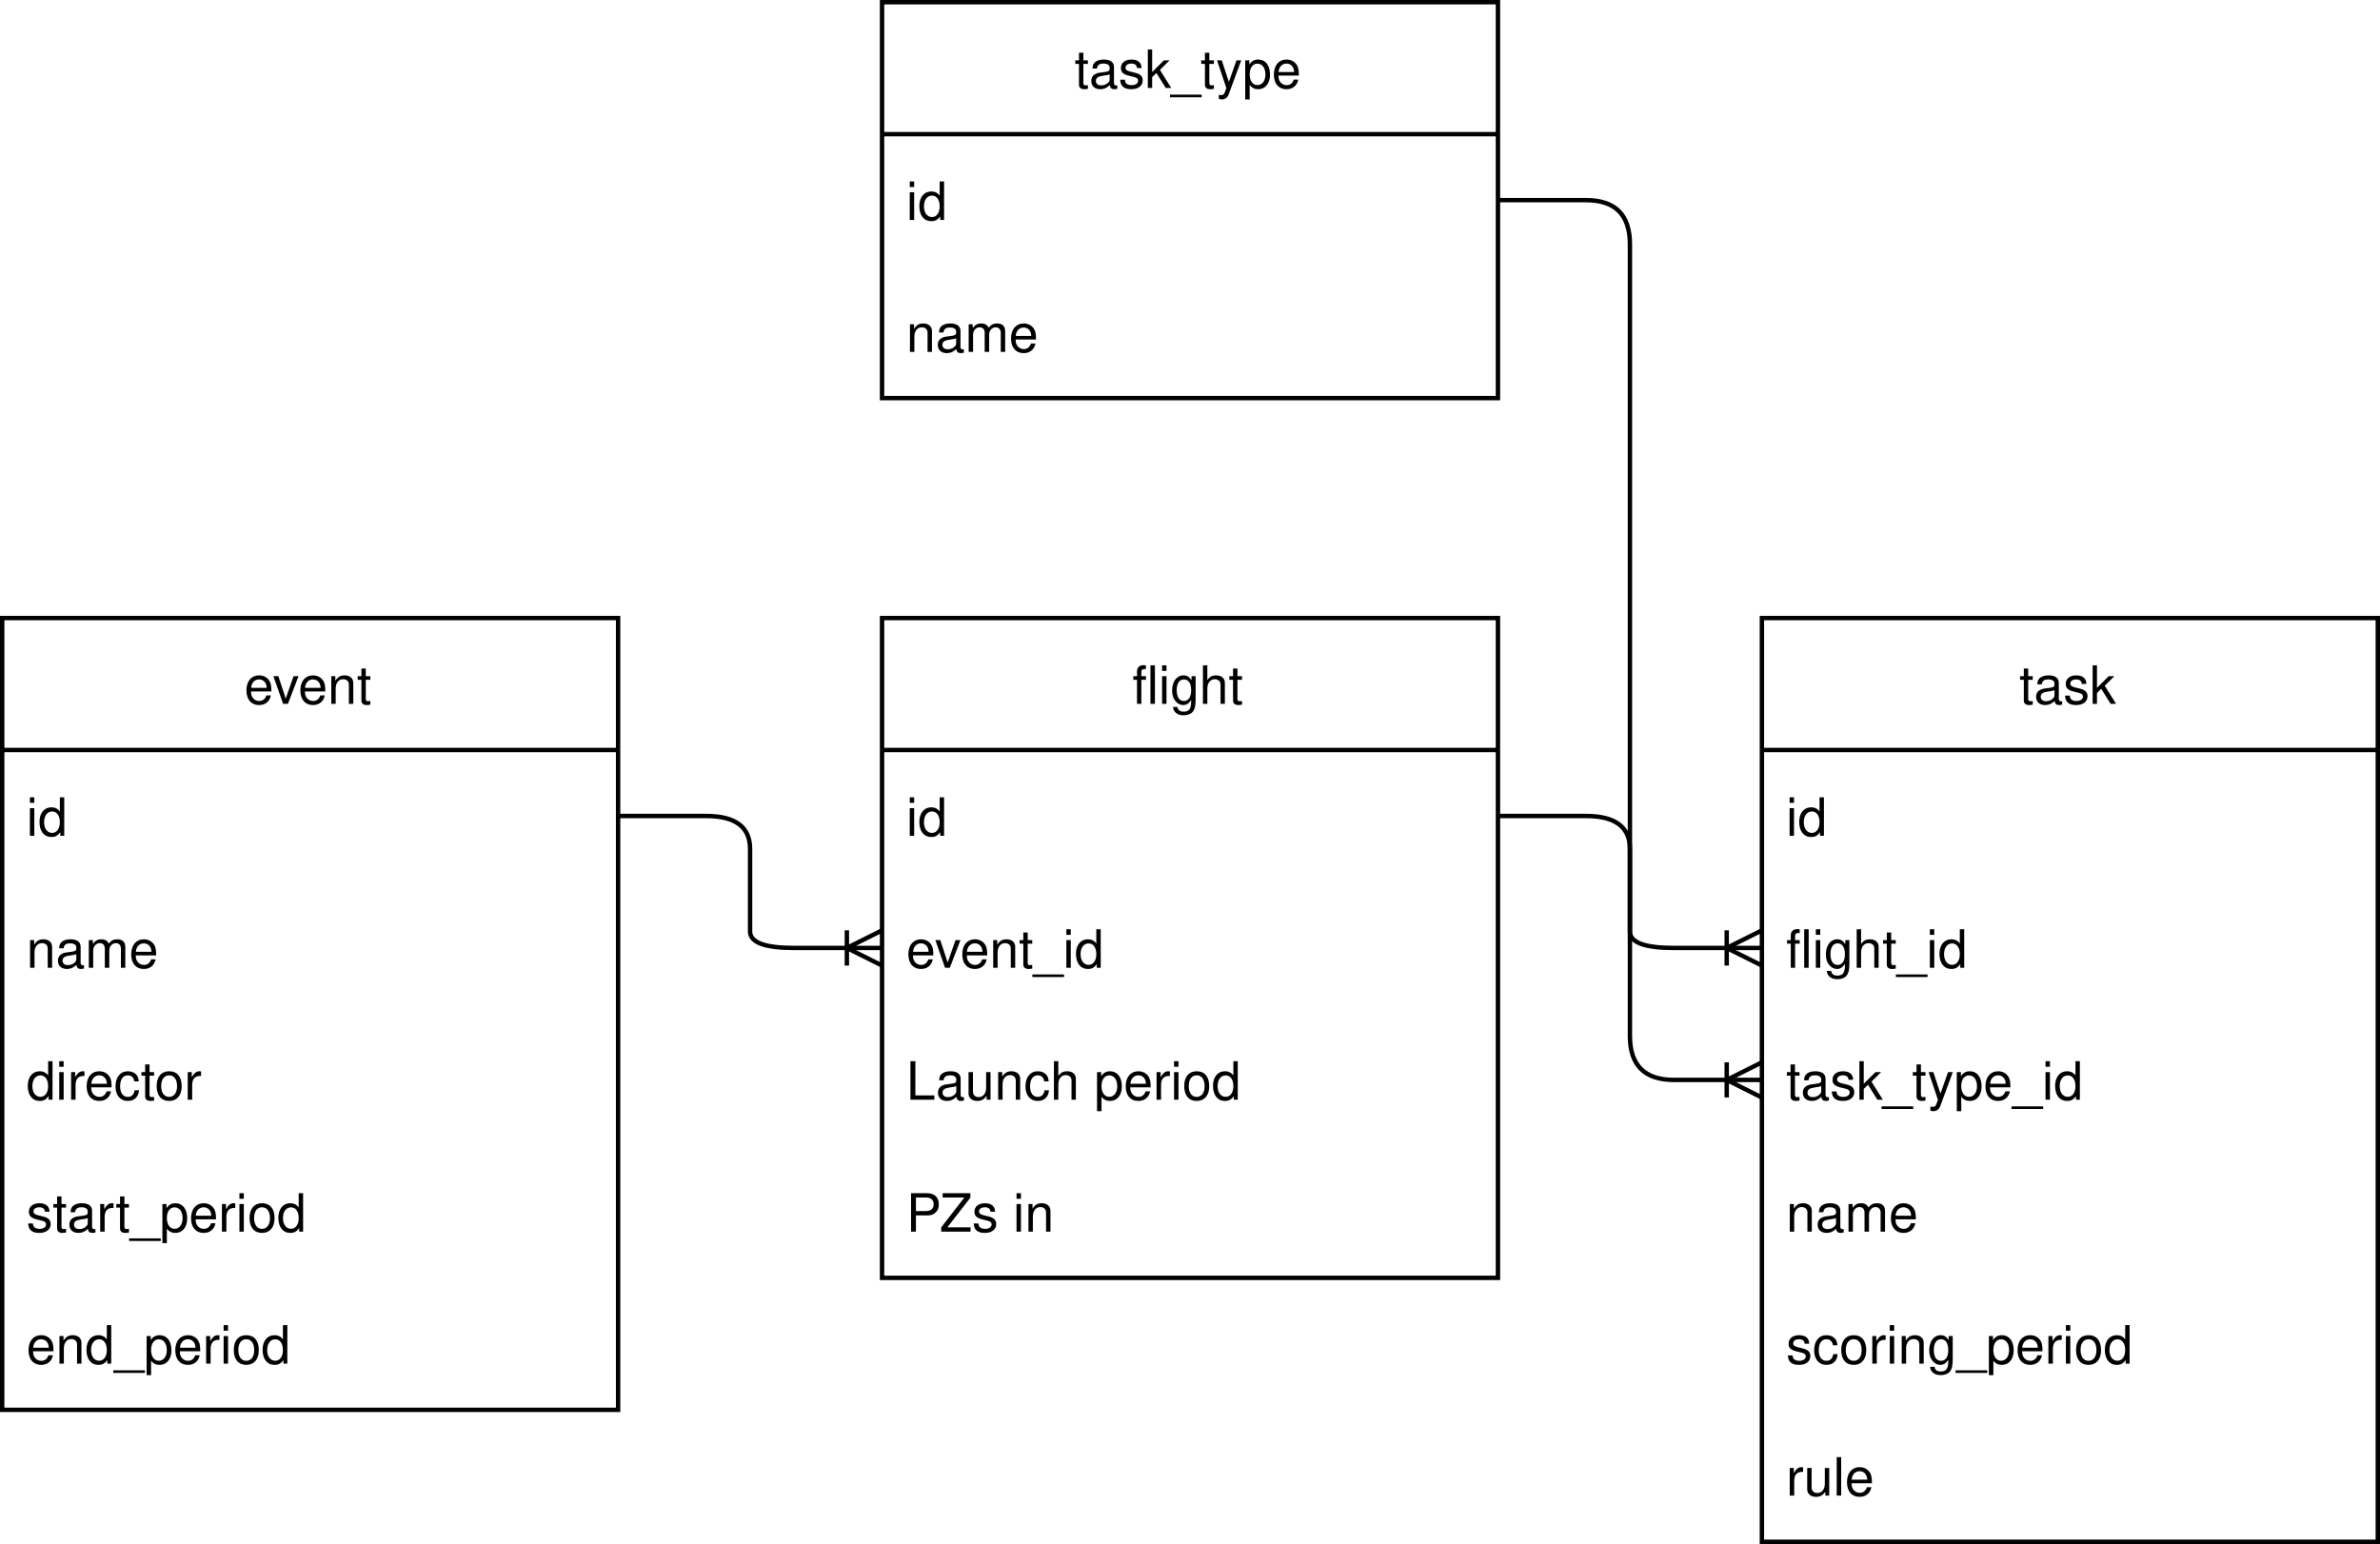
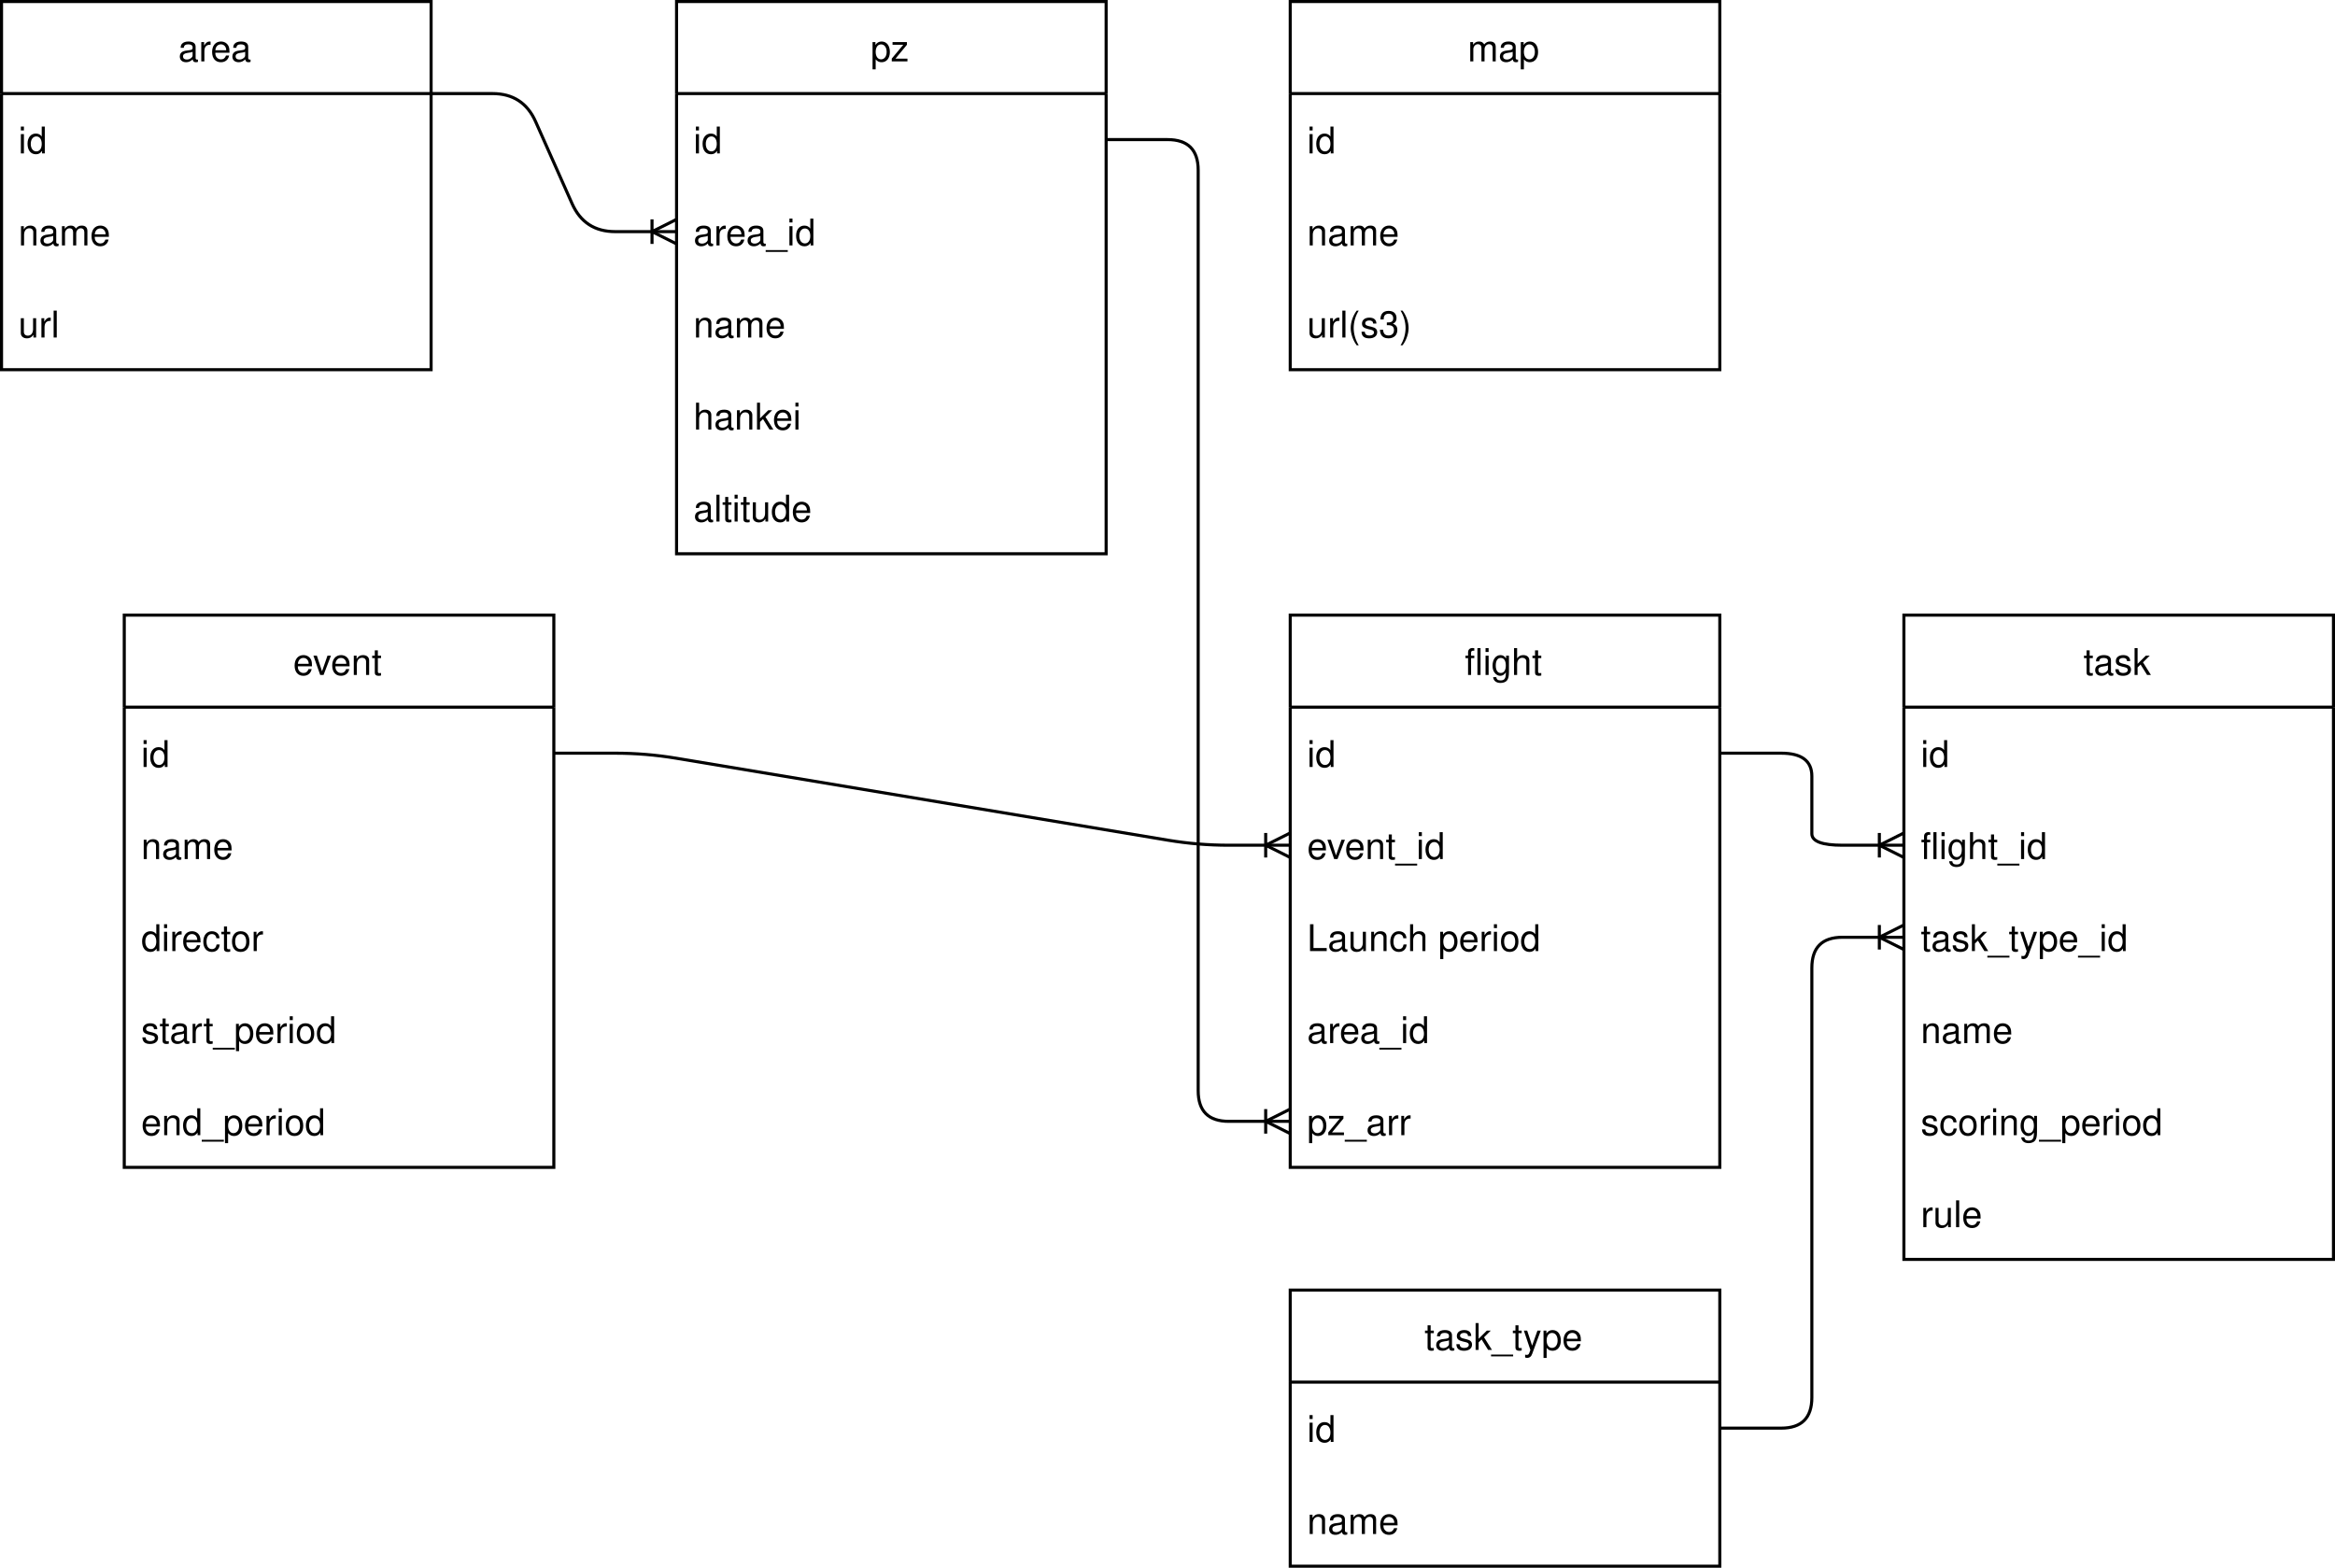
- <svg xmlns="http://www.w3.org/2000/svg" host="65bd71144e" version="1.1" width="541px" height="351px" viewBox="-0.5 -0.5 541 351" content="&lt;mxfile&gt;&lt;diagram id=&quot;SKNtCutMmLc444j5g7GL&quot; name=&quot;ページ1&quot;&gt;7Zrbbts4EIafxrcL65TEl7WTbS8SIEgW6OEmYCVaIkKRBkXHVp++Q4nUiWltVILWQAkYhmd4kMhvTP4caRFs8uNHgXbZA08wXfjL5LgIbhe+H3kefCtHWTuCa792pIIktctrHc/kB9bOpfbuSYKLXkXJOZVk13fGnDEcy54PCcEP/WpbTvtX3aEUW47nGFHb+5kkMqu9N/516/+ESZqZK3tXq7okR6ayHkmRoYQfOq7gbhFsBOey/pUfN5iquTPzUrf79xelzY0JzOQ5DfS8vyG612PDb6ppfXOyNCMuDiSniIG13nImn3XJEuw4IzS5RyXfqysWEsWvxlpnXJAfUB9RKPLAAcVCaqDBslfjWbXUfQpcQJ1HMwxv4HpAx17Fe1RIczecUrQryPfq/lTDHImUsDWXkue6kj1LeuLesJD42HHpWfuIeY6lKKGKLg01QB3BjX1o48EzvqwbCzfaiXQMpk3XLSb4oUm9Ty2wqEHJEBkMRFYzLvgr3nDKBfgZrxkSSgcuREnKwKR4q5qpmSAQ8R+0OydJonpeFzsUE5beV9Vuw9bzpAepXByab2kV2Bk0xNDDescJk9WgozV8YBo2y3+iRQT3ugHba234qOpCbjiD20ekooQB8gEr0GvBJZLoexOCNk//bJ5mCTqTXzABvtDCx1COHcBRAK9mBBhZABMiYKMBHA7iGIirGSEaMdGhWO1OLzssCHfr6TiSnj8nSs9CiVniQE4CMpoR5JXFcUurKzg9ekKP/rkgjSbgdu0E6Yn/3dXZQP8HQXpjL5/qFPjiII6EOKcoXVkQ79GexZkag9sIx7OcU5sG9kb4+K1QFZijOIrirLo0sA+KFj6cpNjIFxgWkeUTpkgSzu7aklrk1DLF85VMkbmRMKB0P6icJph3T8D4P/6AWKkKjkR+MZXg91c1izDztXVrJEtllMZgMMQvXaPTSplts8oqf0lGK5iC70Wsh6rTViC5Uix7O4+ahN/S69JavqdijFNUk/fWT9S+x1Bf41FFayujmvScDpfQH4RBPR7dqptYHXTkDzoKhh3Vs2B1VIVUM/DzosxWXxIVr04zn8zh/qlmbnIHoxYHW3U5vdUn2kT2RarmwFZc9WnV6ebRHGfN5voWR7V+vshyhx3K0Sjn1M2mX/doZVKEs4rm0E7mFjEoDJa6hO40NOfM6Ib2s2qxp+4fOZbhzZwM7Q3S4vcXHWM1rO4x1kjByznHrgZHm1XU7+Lsc2zU7yjwBx1Nd44N7fciGh1mxZs7zJ54ANRE0qkVYjXFCmEnupxw7gNtovsiz7KhnXB2wnk8wlmPsfbZ58J36bN2W7O0XMzWGky1tQ7Tj0E41dYKZvsKcV29fQ87uPsJ&lt;/diagram&gt;&lt;/mxfile&gt;">
+ <svg xmlns="http://www.w3.org/2000/svg" host="65bd71144e" version="1.1" width="761px" height="511px" viewBox="-0.5 -0.5 761 511" content="&lt;mxfile&gt;&lt;diagram id=&quot;SKNtCutMmLc444j5g7GL&quot; name=&quot;ページ1&quot;&gt;7Vxdb+I4FP01SLsPMyJfEB4H2p19aKVRu9LOPFUeYoJVJ44c00J//dqJk5BcKExD3WjWElLx9Udinxvfc25cRt4i2X7lKFvfsgjTkTuOtiPvauS6zmQ8lX+UZVdaPM8tDTEnkW7UGO7JC9bGsbZuSITzVkPBGBUkaxuXLE3xUrRsiHP23G62YrR91QzFGBjul4hC678kEuvSGrrTxv43JvG6urIzmZU1Caoa65nkaxSx5z2Tdz3yFpwxUX5LtgtM1eJV61L2++tIbX1jHKfinA563Z8Q3ei54SfVtbw5satmnD+ThKJUluYrlop7XTOW5eWa0OgG7dhGXTEXaPlYleZrxsmLbI+orHKkQVZzoQH1xq0W96qnHpPjXLb5Vk3D6Zhu0bbV8AblorobRinKcvKzuD/VMUE8JumcCcES3Qiukl64J8wF3u6Z9Kp9xSzBgu9kE137yfE1hNqH3ar83HhE3Wa97w2hNiLthXE9eAOU/KKxOoybB3CTNV3Q5FREseacPeIFo4xLe8pKFAmlHROiJE5lkeKV6qbWgkif/6LNCYkiNfI8z9CSpPFN0ezKbyx3epLKxGT3FS1cey07YjnCPGMkFcWkg7n8yGVYjD8Ho0De60KWnaYsP6o5FwuWyttHpMAJS5ifsYJ6zplAAv2snRAi6p6NaLUJnYmfdwH4fABfihJsAewF4MQggAEAMCJchhoJhwWxD4gzgyBWdGIPxSI+PWSYE2b3035IOq5JKB0AJU4jC+RFgAwMAjkBOK5ocQXLSE8wUvdDCenUEtITz93kbEA/gJCGcPtUOvDBgtgTRJOkdAZAvEGbdLlWc7CBsD+WJrmpBwOhvHVkH8i+IBqlpSEMi9nLA+JWJULEDuA6DErqQbEP4MNRjCsKKudAxO4OUyQIS6+bmpKollTTcRXVFElFQ6Va+aIy07J4fScx/ofdonSnKrZEfK8aye8/1CrKlS9LVxXtLAq7qpDKKX7fL+z1UsWmW1HajU6w0Jxt+FJPVaceJW2OsWixB7UIrz6C+2iNDzHRysiLxXtqp9sPYaiv8U15a0OFa0ar3cV3O25Qzkf32k+PdwZyOwN53YHKVQADFS5VT/w8L4NbhUD5I/A0q3s6usd/q+6p8z+9NgfInG2IbiNae/YglY8HWXOZcbBUqzeORjPyLsBR7Z8PYpdhC2VvKE1qn2pc+3rsohAaVT4+TMjnS8kw0tgm5S+DpkkJ5MPzBnxD7RPZF8PQJIYwQAL8/kcyVoO1L2MrKjgcHTvrSJtZ0B7ibB0btAfy3M5Al9OxPjzbUvMw4G9WzJ54ieefS6Fnl9ghYKLLEuc2oLV3D1LL+vClgSXO/SE0KmOh9hl4lD4r2lZby2BCq3ep0NpNP3r+u4XWALLw7OU3j6lHN5sjD/EBTzyeOe7EWpPnZQJIk2ysPYln+QQMItaG9gX9O6FoMtxOYfbfMqb+EJrMFoeQMa1R+oiJBbEfiEbzxQHUnohKaruJ7MPYF0eTmeIAhkWAn2n94r4uYAqiW42nfaZf6rGjck6qo0AfImidqTlyAuqjBJITvFEgdVKP03c7QRPAoxiKkQH3+70E0lk7xKn/Ze2elzpXCXWPQ71px4AUzHLo03t++Oqeb1QJWQ79HhCalEETyKE3nFoE+yFoVAXB8xYJymzs++UXbiZDX+ja0PfrT104nBduIczI29DXH0KToS+EiXgZ+v7IvT8tiv1QNBr+oPYD8A3rtekAsg7a81tZh+lhSE1lHT557XA8dT9fJu3gXOzEkyw2v89VNm9+5cy7/g8=&lt;/diagram&gt;&lt;/mxfile&gt;">
  <defs>
-     <clipPath id="mx-clip-4-170-132-30-0">
-       <rect x="4" y="170" width="132" height="30" />
-     </clipPath>
-     <clipPath id="mx-clip-4-200-132-30-0">
-       <rect x="4" y="200" width="132" height="30" />
-     </clipPath>
-     <clipPath id="mx-clip-4-230-132-30-0">
-       <rect x="4" y="230" width="132" height="30" />
-     </clipPath>
-     <clipPath id="mx-clip-4-260-132-30-0">
-       <rect x="4" y="260" width="132" height="30" />
-     </clipPath>
-     <clipPath id="mx-clip-4-290-132-30-0">
-       <rect x="4" y="290" width="132" height="30" />
-     </clipPath>
-     <clipPath id="mx-clip-204-170-132-30-0">
-       <rect x="204" y="170" width="132" height="30" />
-     </clipPath>
-     <clipPath id="mx-clip-204-200-132-30-0">
-       <rect x="204" y="200" width="132" height="30" />
-     </clipPath>
-     <clipPath id="mx-clip-204-230-132-30-0">
-       <rect x="204" y="230" width="132" height="30" />
-     </clipPath>
-     <clipPath id="mx-clip-204-260-132-30-0">
-       <rect x="204" y="260" width="132" height="30" />
-     </clipPath>
-     <clipPath id="mx-clip-404-170-132-30-0">
-       <rect x="404" y="170" width="132" height="30" />
-     </clipPath>
-     <clipPath id="mx-clip-404-200-132-30-0">
-       <rect x="404" y="200" width="132" height="30" />
-     </clipPath>
-     <clipPath id="mx-clip-404-230-132-30-0">
-       <rect x="404" y="230" width="132" height="30" />
-     </clipPath>
-     <clipPath id="mx-clip-404-260-132-30-0">
-       <rect x="404" y="260" width="132" height="30" />
-     </clipPath>
-     <clipPath id="mx-clip-404-290-132-30-0">
-       <rect x="404" y="290" width="132" height="30" />
-     </clipPath>
-     <clipPath id="mx-clip-404-320-132-30-0">
-       <rect x="404" y="320" width="132" height="30" />
-     </clipPath>
-     <clipPath id="mx-clip-204-30-132-30-0">
-       <rect x="204" y="30" width="132" height="30" />
-     </clipPath>
-     <clipPath id="mx-clip-204-60-132-30-0">
-       <rect x="204" y="60" width="132" height="30" />
+     <clipPath id="mx-clip-44-230-132-30-0">
+       <rect x="44" y="230" width="132" height="30" />
+     </clipPath>
+     <clipPath id="mx-clip-44-260-132-30-0">
+       <rect x="44" y="260" width="132" height="30" />
+     </clipPath>
+     <clipPath id="mx-clip-44-290-132-30-0">
+       <rect x="44" y="290" width="132" height="30" />
+     </clipPath>
+     <clipPath id="mx-clip-44-320-132-30-0">
+       <rect x="44" y="320" width="132" height="30" />
+     </clipPath>
+     <clipPath id="mx-clip-44-350-132-30-0">
+       <rect x="44" y="350" width="132" height="30" />
+     </clipPath>
+     <clipPath id="mx-clip-424-230-132-30-0">
+       <rect x="424" y="230" width="132" height="30" />
+     </clipPath>
+     <clipPath id="mx-clip-424-260-132-30-0">
+       <rect x="424" y="260" width="132" height="30" />
+     </clipPath>
+     <clipPath id="mx-clip-424-290-132-30-0">
+       <rect x="424" y="290" width="132" height="30" />
+     </clipPath>
+     <clipPath id="mx-clip-424-320-132-30-0">
+       <rect x="424" y="320" width="132" height="30" />
+     </clipPath>
+     <clipPath id="mx-clip-424-350-132-30-0">
+       <rect x="424" y="350" width="132" height="30" />
+     </clipPath>
+     <clipPath id="mx-clip-624-230-132-30-0">
+       <rect x="624" y="230" width="132" height="30" />
+     </clipPath>
+     <clipPath id="mx-clip-624-260-132-30-0">
+       <rect x="624" y="260" width="132" height="30" />
+     </clipPath>
+     <clipPath id="mx-clip-624-290-132-30-0">
+       <rect x="624" y="290" width="132" height="30" />
+     </clipPath>
+     <clipPath id="mx-clip-624-320-132-30-0">
+       <rect x="624" y="320" width="132" height="30" />
+     </clipPath>
+     <clipPath id="mx-clip-624-350-132-30-0">
+       <rect x="624" y="350" width="132" height="30" />
+     </clipPath>
+     <clipPath id="mx-clip-624-380-132-30-0">
+       <rect x="624" y="380" width="132" height="30" />
+     </clipPath>
+     <clipPath id="mx-clip-424-450-132-30-0">
+       <rect x="424" y="450" width="132" height="30" />
+     </clipPath>
+     <clipPath id="mx-clip-424-480-132-30-0">
+       <rect x="424" y="480" width="132" height="30" />
+     </clipPath>
+     <clipPath id="mx-clip-224-30-132-30-0">
+       <rect x="224" y="30" width="132" height="30" />
+     </clipPath>
+     <clipPath id="mx-clip-224-60-132-30-0">
+       <rect x="224" y="60" width="132" height="30" />
+     </clipPath>
+     <clipPath id="mx-clip-224-90-132-30-0">
+       <rect x="224" y="90" width="132" height="30" />
+     </clipPath>
+     <clipPath id="mx-clip-224-120-132-30-0">
+       <rect x="224" y="120" width="132" height="30" />
+     </clipPath>
+     <clipPath id="mx-clip-224-150-132-30-0">
+       <rect x="224" y="150" width="132" height="30" />
+     </clipPath>
+     <clipPath id="mx-clip-4-30-132-30-0">
+       <rect x="4" y="30" width="132" height="30" />
+     </clipPath>
+     <clipPath id="mx-clip-4-60-132-30-0">
+       <rect x="4" y="60" width="132" height="30" />
+     </clipPath>
+     <clipPath id="mx-clip-4-90-132-30-0">
+       <rect x="4" y="90" width="132" height="30" />
+     </clipPath>
+     <clipPath id="mx-clip-424-30-132-30-0">
+       <rect x="424" y="30" width="132" height="30" />
+     </clipPath>
+     <clipPath id="mx-clip-424-60-132-30-0">
+       <rect x="424" y="60" width="132" height="30" />
+     </clipPath>
+     <clipPath id="mx-clip-424-90-132-30-0">
+       <rect x="424" y="90" width="132" height="30" />
    </clipPath>
  </defs>
  <g>
-     <path d="M 0 170 L 0 140 L 140 140 L 140 170" fill="rgb(255, 255, 255)" stroke="rgb(0, 0, 0)" stroke-miterlimit="10" pointer-events="all" />
-     <path d="M 0 170 L 0 320 L 140 320 L 140 170" fill="none" stroke="rgb(0, 0, 0)" stroke-miterlimit="10" pointer-events="none" />
-     <path d="M 0 170 L 140 170" fill="none" stroke="rgb(0, 0, 0)" stroke-miterlimit="10" pointer-events="none" />
-     <g fill="rgb(0, 0, 0)" font-family="Helvetica" pointer-events="none" text-anchor="middle" font-size="12px">
-       <text x="69.5" y="159.5">
+     <path d="M 40 230 L 40 200 L 180 200 L 180 230" fill="rgb(255, 255, 255)" stroke="rgb(0, 0, 0)" stroke-miterlimit="10" pointer-events="all" />
+     <path d="M 40 230 L 40 380 L 180 380 L 180 230" fill="none" stroke="rgb(0, 0, 0)" stroke-miterlimit="10" pointer-events="none" />
+     <path d="M 40 230 L 180 230" fill="none" stroke="rgb(0, 0, 0)" stroke-miterlimit="10" pointer-events="none" />
+     <g fill="rgb(0, 0, 0)" font-family="Helvetica" pointer-events="none" text-anchor="middle" font-size="12px">
+       <text x="109.5" y="219.5">
                event
            </text>
    </g>
-     <g fill="rgb(0, 0, 0)" font-family="Helvetica" pointer-events="none" clip-path="url(#mx-clip-4-170-132-30-0)" font-size="12px">
-       <text x="5.5" y="189.5">
-                 id
-             </text>
-     </g>
-     <g fill="rgb(0, 0, 0)" font-family="Helvetica" pointer-events="none" clip-path="url(#mx-clip-4-200-132-30-0)" font-size="12px">
-       <text x="5.5" y="219.5">
-                 name
-             </text>
-     </g>
-     <g fill="rgb(0, 0, 0)" font-family="Helvetica" pointer-events="none" clip-path="url(#mx-clip-4-230-132-30-0)" font-size="12px">
-       <text x="5.5" y="249.5">
+     <g fill="rgb(0, 0, 0)" font-family="Helvetica" pointer-events="none" clip-path="url(#mx-clip-44-230-132-30-0)" font-size="12px">
+       <text x="45.5" y="249.5">
+                 id
+             </text>
+     </g>
+     <g fill="rgb(0, 0, 0)" font-family="Helvetica" pointer-events="none" clip-path="url(#mx-clip-44-260-132-30-0)" font-size="12px">
+       <text x="45.5" y="279.5">
+                 name
+             </text>
+     </g>
+     <g fill="rgb(0, 0, 0)" font-family="Helvetica" pointer-events="none" clip-path="url(#mx-clip-44-290-132-30-0)" font-size="12px">
+       <text x="45.5" y="309.5">
                director
            </text>
    </g>
-     <g fill="rgb(0, 0, 0)" font-family="Helvetica" pointer-events="none" clip-path="url(#mx-clip-4-260-132-30-0)" font-size="12px">
-       <text x="5.5" y="279.5">
+     <g fill="rgb(0, 0, 0)" font-family="Helvetica" pointer-events="none" clip-path="url(#mx-clip-44-320-132-30-0)" font-size="12px">
+       <text x="45.5" y="339.5">
                start_period
            </text>
    </g>
-     <g fill="rgb(0, 0, 0)" font-family="Helvetica" pointer-events="none" clip-path="url(#mx-clip-4-290-132-30-0)" font-size="12px">
-       <text x="5.5" y="309.5">
+     <g fill="rgb(0, 0, 0)" font-family="Helvetica" pointer-events="none" clip-path="url(#mx-clip-44-350-132-30-0)" font-size="12px">
+       <text x="45.5" y="369.5">
                end_period
            </text>
    </g>
-     <path d="M 200 170 L 200 140 L 340 140 L 340 170" fill="rgb(255, 255, 255)" stroke="rgb(0, 0, 0)" stroke-miterlimit="10" pointer-events="none" />
-     <path d="M 200 170 L 200 290 L 340 290 L 340 170" fill="none" stroke="rgb(0, 0, 0)" stroke-miterlimit="10" pointer-events="none" />
-     <path d="M 200 170 L 340 170" fill="none" stroke="rgb(0, 0, 0)" stroke-miterlimit="10" pointer-events="none" />
-     <g fill="rgb(0, 0, 0)" font-family="Helvetica" pointer-events="none" text-anchor="middle" font-size="12px">
-       <text x="269.5" y="159.5">
+     <path d="M 420 230 L 420 200 L 560 200 L 560 230" fill="rgb(255, 255, 255)" stroke="rgb(0, 0, 0)" stroke-miterlimit="10" pointer-events="none" />
+     <path d="M 420 230 L 420 380 L 560 380 L 560 230" fill="none" stroke="rgb(0, 0, 0)" stroke-miterlimit="10" pointer-events="none" />
+     <path d="M 420 230 L 560 230" fill="none" stroke="rgb(0, 0, 0)" stroke-miterlimit="10" pointer-events="none" />
+     <g fill="rgb(0, 0, 0)" font-family="Helvetica" pointer-events="none" text-anchor="middle" font-size="12px">
+       <text x="489.5" y="219.5">
                flight
            </text>
    </g>
-     <g fill="rgb(0, 0, 0)" font-family="Helvetica" pointer-events="none" clip-path="url(#mx-clip-204-170-132-30-0)" font-size="12px">
-       <text x="205.5" y="189.5">
-                 id
-             </text>
-     </g>
-     <g fill="rgb(0, 0, 0)" font-family="Helvetica" pointer-events="none" clip-path="url(#mx-clip-204-200-132-30-0)" font-size="12px">
-       <text x="205.5" y="219.5">
+     <g fill="rgb(0, 0, 0)" font-family="Helvetica" pointer-events="none" clip-path="url(#mx-clip-424-230-132-30-0)" font-size="12px">
+       <text x="425.5" y="249.5">
+                 id
+             </text>
+     </g>
+     <g fill="rgb(0, 0, 0)" font-family="Helvetica" pointer-events="none" clip-path="url(#mx-clip-424-260-132-30-0)" font-size="12px">
+       <text x="425.5" y="279.5">
                event_id
            </text>
    </g>
-     <g fill="rgb(0, 0, 0)" font-family="Helvetica" pointer-events="none" clip-path="url(#mx-clip-204-230-132-30-0)" font-size="12px">
-       <text x="205.5" y="249.5">
+     <g fill="rgb(0, 0, 0)" font-family="Helvetica" pointer-events="none" clip-path="url(#mx-clip-424-290-132-30-0)" font-size="12px">
+       <text x="425.5" y="309.5">
                Launch period
            </text>
    </g>
-     <g fill="rgb(0, 0, 0)" font-family="Helvetica" pointer-events="none" clip-path="url(#mx-clip-204-260-132-30-0)" font-size="12px">
-       <text x="205.5" y="279.5">
-                 PZs in
-             </text>
-     </g>
-     <path d="M 140 185 L 160 185 Q 170 185 170 192.5 L 170 196.25 Q 170 200 170 207.5 L 170 211.25 Q 170 215 180 215 L 200 215" fill="none" stroke="rgb(0, 0, 0)" stroke-miterlimit="10" pointer-events="none" />
-     <path d="M 192 219 L 192 211 M 200 211 L 192 215 L 200 219" fill="none" stroke="rgb(0, 0, 0)" stroke-miterlimit="10" pointer-events="none" />
-     <path d="M 400 170 L 400 140 L 540 140 L 540 170" fill="rgb(255, 255, 255)" stroke="rgb(0, 0, 0)" stroke-miterlimit="10" pointer-events="none" />
-     <path d="M 400 170 L 400 350 L 540 350 L 540 170" fill="none" stroke="rgb(0, 0, 0)" stroke-miterlimit="10" pointer-events="none" />
-     <path d="M 400 170 L 540 170" fill="none" stroke="rgb(0, 0, 0)" stroke-miterlimit="10" pointer-events="none" />
-     <g fill="rgb(0, 0, 0)" font-family="Helvetica" pointer-events="none" text-anchor="middle" font-size="12px">
-       <text x="469.5" y="159.5">
+     <g fill="rgb(0, 0, 0)" font-family="Helvetica" pointer-events="none" clip-path="url(#mx-clip-424-320-132-30-0)" font-size="12px">
+       <text x="425.5" y="339.5">
+                 area_id
+             </text>
+     </g>
+     <g fill="rgb(0, 0, 0)" font-family="Helvetica" pointer-events="none" clip-path="url(#mx-clip-424-350-132-30-0)" font-size="12px">
+       <text x="425.5" y="369.5">
+                 pz_arr
+             </text>
+     </g>
+     <path d="M 180 245 L 200 245 Q 210 245 219.86 246.64 L 380.14 273.36 Q 390 275 400 275 L 420 275" fill="none" stroke="rgb(0, 0, 0)" stroke-miterlimit="10" pointer-events="none" />
+     <path d="M 412 279 L 412 271 M 420 271 L 412 275 L 420 279" fill="none" stroke="rgb(0, 0, 0)" stroke-miterlimit="10" pointer-events="none" />
+     <path d="M 620 230 L 620 200 L 760 200 L 760 230" fill="rgb(255, 255, 255)" stroke="rgb(0, 0, 0)" stroke-miterlimit="10" pointer-events="none" />
+     <path d="M 620 230 L 620 410 L 760 410 L 760 230" fill="none" stroke="rgb(0, 0, 0)" stroke-miterlimit="10" pointer-events="none" />
+     <path d="M 620 230 L 760 230" fill="none" stroke="rgb(0, 0, 0)" stroke-miterlimit="10" pointer-events="none" />
+     <g fill="rgb(0, 0, 0)" font-family="Helvetica" pointer-events="none" text-anchor="middle" font-size="12px">
+       <text x="689.5" y="219.5">
                task
            </text>
    </g>
-     <g fill="rgb(0, 0, 0)" font-family="Helvetica" pointer-events="none" clip-path="url(#mx-clip-404-170-132-30-0)" font-size="12px">
-       <text x="405.5" y="189.5">
-                 id
-             </text>
-     </g>
-     <g fill="rgb(0, 0, 0)" font-family="Helvetica" pointer-events="none" clip-path="url(#mx-clip-404-200-132-30-0)" font-size="12px">
-       <text x="405.5" y="219.5">
+     <g fill="rgb(0, 0, 0)" font-family="Helvetica" pointer-events="none" clip-path="url(#mx-clip-624-230-132-30-0)" font-size="12px">
+       <text x="625.5" y="249.5">
+                 id
+             </text>
+     </g>
+     <g fill="rgb(0, 0, 0)" font-family="Helvetica" pointer-events="none" clip-path="url(#mx-clip-624-260-132-30-0)" font-size="12px">
+       <text x="625.5" y="279.5">
                flight_id
            </text>
    </g>
-     <g fill="rgb(0, 0, 0)" font-family="Helvetica" pointer-events="none" clip-path="url(#mx-clip-404-230-132-30-0)" font-size="12px">
-       <text x="405.5" y="249.5">
+     <g fill="rgb(0, 0, 0)" font-family="Helvetica" pointer-events="none" clip-path="url(#mx-clip-624-290-132-30-0)" font-size="12px">
+       <text x="625.5" y="309.5">
                task_type_id
            </text>
    </g>
-     <g fill="rgb(0, 0, 0)" font-family="Helvetica" pointer-events="none" clip-path="url(#mx-clip-404-260-132-30-0)" font-size="12px">
-       <text x="405.5" y="279.5">
-                 name
-             </text>
-     </g>
-     <g fill="rgb(0, 0, 0)" font-family="Helvetica" pointer-events="none" clip-path="url(#mx-clip-404-290-132-30-0)" font-size="12px">
-       <text x="405.5" y="309.5">
+     <g fill="rgb(0, 0, 0)" font-family="Helvetica" pointer-events="none" clip-path="url(#mx-clip-624-320-132-30-0)" font-size="12px">
+       <text x="625.5" y="339.5">
+                 name
+             </text>
+     </g>
+     <g fill="rgb(0, 0, 0)" font-family="Helvetica" pointer-events="none" clip-path="url(#mx-clip-624-350-132-30-0)" font-size="12px">
+       <text x="625.5" y="369.5">
                scoring_period
            </text>
    </g>
-     <g fill="rgb(0, 0, 0)" font-family="Helvetica" pointer-events="none" clip-path="url(#mx-clip-404-320-132-30-0)" font-size="12px">
-       <text x="405.5" y="339.5">
+     <g fill="rgb(0, 0, 0)" font-family="Helvetica" pointer-events="none" clip-path="url(#mx-clip-624-380-132-30-0)" font-size="12px">
+       <text x="625.5" y="399.5">
                rule
            </text>
    </g>
-     <path d="M 340 185 L 360 185 Q 370 185 370 192.5 L 370 196.25 Q 370 200 370 207.5 L 370 211.25 Q 370 215 380 215 L 400 215" fill="none" stroke="rgb(0, 0, 0)" stroke-miterlimit="10" pointer-events="none" />
-     <path d="M 392 219 L 392 211 M 400 211 L 392 215 L 400 219" fill="none" stroke="rgb(0, 0, 0)" stroke-miterlimit="10" pointer-events="none" />
-     <path d="M 200 30 L 200 0 L 340 0 L 340 30" fill="rgb(255, 255, 255)" stroke="rgb(0, 0, 0)" stroke-miterlimit="10" pointer-events="none" />
-     <path d="M 200 30 L 200 90 L 340 90 L 340 30" fill="none" stroke="rgb(0, 0, 0)" stroke-miterlimit="10" pointer-events="none" />
-     <path d="M 200 30 L 340 30" fill="none" stroke="rgb(0, 0, 0)" stroke-miterlimit="10" pointer-events="none" />
-     <g fill="rgb(0, 0, 0)" font-family="Helvetica" pointer-events="none" text-anchor="middle" font-size="12px">
-       <text x="269.5" y="19.5">
+     <path d="M 560 245 L 580 245 Q 590 245 590 252.5 L 590 256.25 Q 590 260 590 267.5 L 590 271.25 Q 590 275 600 275 L 620 275" fill="none" stroke="rgb(0, 0, 0)" stroke-miterlimit="10" pointer-events="none" />
+     <path d="M 612 279 L 612 271 M 620 271 L 612 275 L 620 279" fill="none" stroke="rgb(0, 0, 0)" stroke-miterlimit="10" pointer-events="none" />
+     <path d="M 420 450 L 420 420 L 560 420 L 560 450" fill="rgb(255, 255, 255)" stroke="rgb(0, 0, 0)" stroke-miterlimit="10" pointer-events="none" />
+     <path d="M 420 450 L 420 510 L 560 510 L 560 450" fill="none" stroke="rgb(0, 0, 0)" stroke-miterlimit="10" pointer-events="none" />
+     <path d="M 420 450 L 560 450" fill="none" stroke="rgb(0, 0, 0)" stroke-miterlimit="10" pointer-events="none" />
+     <g fill="rgb(0, 0, 0)" font-family="Helvetica" pointer-events="none" text-anchor="middle" font-size="12px">
+       <text x="489.5" y="439.5">
                task_type
            </text>
    </g>
-     <g fill="rgb(0, 0, 0)" font-family="Helvetica" pointer-events="none" clip-path="url(#mx-clip-204-30-132-30-0)" font-size="12px">
-       <text x="205.5" y="49.5">
-                 id
-             </text>
-     </g>
-     <g fill="rgb(0, 0, 0)" font-family="Helvetica" pointer-events="none" clip-path="url(#mx-clip-204-60-132-30-0)" font-size="12px">
-       <text x="205.5" y="79.5">
-                 name
-             </text>
-     </g>
-     <path d="M 340 45 L 360 45 Q 370 45 370 55 L 370 135 Q 370 145 370 155 L 370 235 Q 370 245 380 245 L 400 245" fill="none" stroke="rgb(0, 0, 0)" stroke-miterlimit="10" pointer-events="none" />
-     <path d="M 392 249 L 392 241 M 400 241 L 392 245 L 400 249" fill="none" stroke="rgb(0, 0, 0)" stroke-miterlimit="10" pointer-events="none" />
+     <g fill="rgb(0, 0, 0)" font-family="Helvetica" pointer-events="none" clip-path="url(#mx-clip-424-450-132-30-0)" font-size="12px">
+       <text x="425.5" y="469.5">
+                 id
+             </text>
+     </g>
+     <g fill="rgb(0, 0, 0)" font-family="Helvetica" pointer-events="none" clip-path="url(#mx-clip-424-480-132-30-0)" font-size="12px">
+       <text x="425.5" y="499.5">
+                 name
+             </text>
+     </g>
+     <path d="M 560 465 L 580 465 Q 590 465 590 455 L 590 395 Q 590 385 590 375 L 590 315 Q 590 305 600 305 L 620 305" fill="none" stroke="rgb(0, 0, 0)" stroke-miterlimit="10" pointer-events="none" />
+     <path d="M 612 309 L 612 301 M 620 301 L 612 305 L 620 309" fill="none" stroke="rgb(0, 0, 0)" stroke-miterlimit="10" pointer-events="none" />
+     <path d="M 220 30 L 220 0 L 360 0 L 360 30" fill="rgb(255, 255, 255)" stroke="rgb(0, 0, 0)" stroke-miterlimit="10" pointer-events="none" />
+     <path d="M 220 30 L 220 180 L 360 180 L 360 30" fill="none" stroke="rgb(0, 0, 0)" stroke-miterlimit="10" pointer-events="none" />
+     <path d="M 220 30 L 360 30" fill="none" stroke="rgb(0, 0, 0)" stroke-miterlimit="10" pointer-events="none" />
+     <g fill="rgb(0, 0, 0)" font-family="Helvetica" pointer-events="none" text-anchor="middle" font-size="12px">
+       <text x="289.5" y="19.5">
+                 pz
+             </text>
+     </g>
+     <g fill="rgb(0, 0, 0)" font-family="Helvetica" pointer-events="none" clip-path="url(#mx-clip-224-30-132-30-0)" font-size="12px">
+       <text x="225.5" y="49.5">
+                 id
+             </text>
+     </g>
+     <g fill="rgb(0, 0, 0)" font-family="Helvetica" pointer-events="none" clip-path="url(#mx-clip-224-60-132-30-0)" font-size="12px">
+       <text x="225.5" y="79.5">
+                 area_id
+             </text>
+     </g>
+     <g fill="rgb(0, 0, 0)" font-family="Helvetica" pointer-events="none" clip-path="url(#mx-clip-224-90-132-30-0)" font-size="12px">
+       <text x="225.5" y="109.5">
+                 name
+             </text>
+     </g>
+     <g fill="rgb(0, 0, 0)" font-family="Helvetica" pointer-events="none" clip-path="url(#mx-clip-224-120-132-30-0)" font-size="12px">
+       <text x="225.5" y="139.5">
+                 hankei
+             </text>
+     </g>
+     <g fill="rgb(0, 0, 0)" font-family="Helvetica" pointer-events="none" clip-path="url(#mx-clip-224-150-132-30-0)" font-size="12px">
+       <text x="225.5" y="169.5">
+                 altitude
+             </text>
+     </g>
+     <path d="M 140 30 L 160 30 Q 170 30 174.06 39.14 L 185.94 65.86 Q 190 75 200 75 L 220 75" fill="none" stroke="rgb(0, 0, 0)" stroke-miterlimit="10" pointer-events="none" />
+     <path d="M 212 79 L 212 71 M 220 71 L 212 75 L 220 79" fill="none" stroke="rgb(0, 0, 0)" stroke-miterlimit="10" pointer-events="none" />
+     <path d="M 0 30 L 0 0 L 140 0 L 140 30" fill="rgb(255, 255, 255)" stroke="rgb(0, 0, 0)" stroke-miterlimit="10" pointer-events="none" />
+     <path d="M 0 30 L 0 120 L 140 120 L 140 30" fill="none" stroke="rgb(0, 0, 0)" stroke-miterlimit="10" pointer-events="none" />
+     <path d="M 0 30 L 140 30" fill="none" stroke="rgb(0, 0, 0)" stroke-miterlimit="10" pointer-events="none" />
+     <g fill="rgb(0, 0, 0)" font-family="Helvetica" pointer-events="none" text-anchor="middle" font-size="12px">
+       <text x="69.5" y="19.5">
+                 area
+             </text>
+     </g>
+     <g fill="rgb(0, 0, 0)" font-family="Helvetica" pointer-events="none" clip-path="url(#mx-clip-4-30-132-30-0)" font-size="12px">
+       <text x="5.5" y="49.5">
+                 id
+             </text>
+     </g>
+     <g fill="rgb(0, 0, 0)" font-family="Helvetica" pointer-events="none" clip-path="url(#mx-clip-4-60-132-30-0)" font-size="12px">
+       <text x="5.5" y="79.5">
+                 name
+             </text>
+     </g>
+     <g fill="rgb(0, 0, 0)" font-family="Helvetica" pointer-events="none" clip-path="url(#mx-clip-4-90-132-30-0)" font-size="12px">
+       <text x="5.5" y="109.5">
+                 url
+             </text>
+     </g>
+     <path d="M 420 30 L 420 0 L 560 0 L 560 30" fill="rgb(255, 255, 255)" stroke="rgb(0, 0, 0)" stroke-miterlimit="10" pointer-events="none" />
+     <path d="M 420 30 L 420 120 L 560 120 L 560 30" fill="none" stroke="rgb(0, 0, 0)" stroke-miterlimit="10" pointer-events="none" />
+     <path d="M 420 30 L 560 30" fill="none" stroke="rgb(0, 0, 0)" stroke-miterlimit="10" pointer-events="none" />
+     <g fill="rgb(0, 0, 0)" font-family="Helvetica" pointer-events="none" text-anchor="middle" font-size="12px">
+       <text x="489.5" y="19.5">
+                 map
+             </text>
+     </g>
+     <g fill="rgb(0, 0, 0)" font-family="Helvetica" pointer-events="none" clip-path="url(#mx-clip-424-30-132-30-0)" font-size="12px">
+       <text x="425.5" y="49.5">
+                 id
+             </text>
+     </g>
+     <g fill="rgb(0, 0, 0)" font-family="Helvetica" pointer-events="none" clip-path="url(#mx-clip-424-60-132-30-0)" font-size="12px">
+       <text x="425.5" y="79.5">
+                 name
+             </text>
+     </g>
+     <g fill="rgb(0, 0, 0)" font-family="Helvetica" pointer-events="none" clip-path="url(#mx-clip-424-90-132-30-0)" font-size="12px">
+       <text x="425.5" y="109.5">
+                 url(s3)
+             </text>
+     </g>
+     <path d="M 360 45 L 380 45 Q 390 45 390 55 L 390 195 Q 390 205 390 215 L 390 355 Q 390 365 400 365 L 420 365" fill="none" stroke="rgb(0, 0, 0)" stroke-miterlimit="10" pointer-events="none" />
+     <path d="M 412 369 L 412 361 M 420 361 L 412 365 L 420 369" fill="none" stroke="rgb(0, 0, 0)" stroke-miterlimit="10" pointer-events="none" />
  </g>
</svg>
